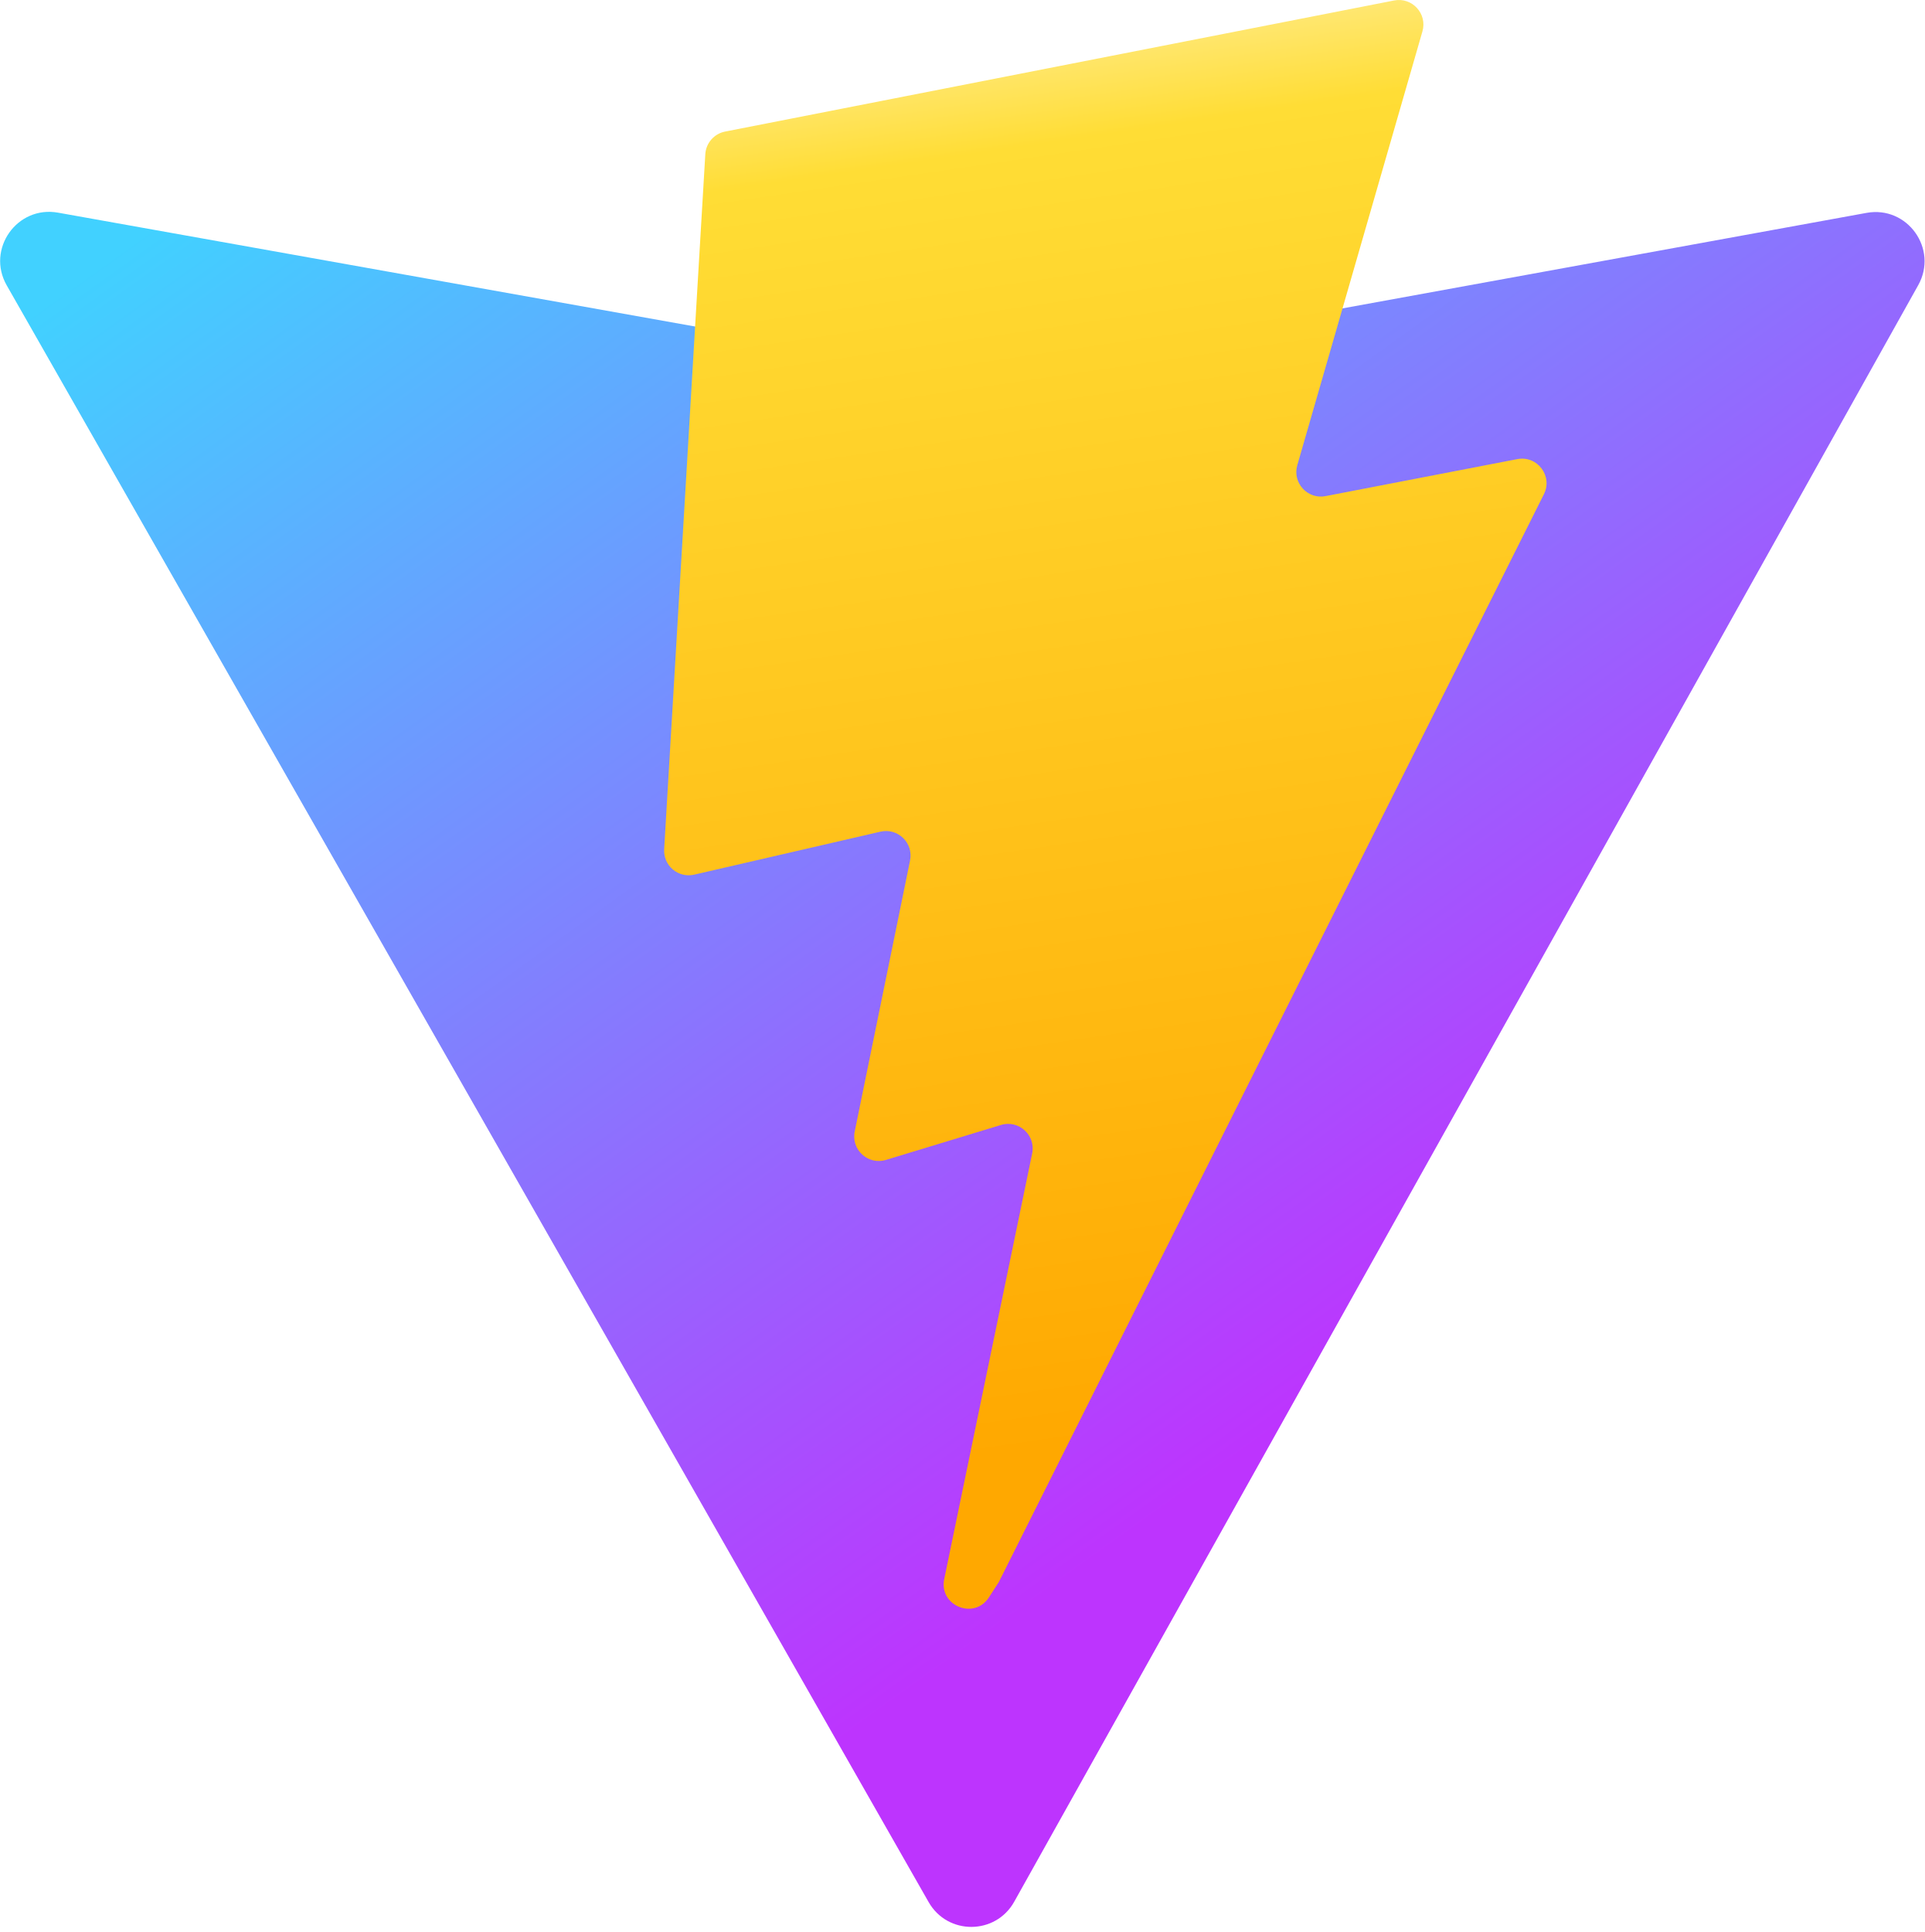
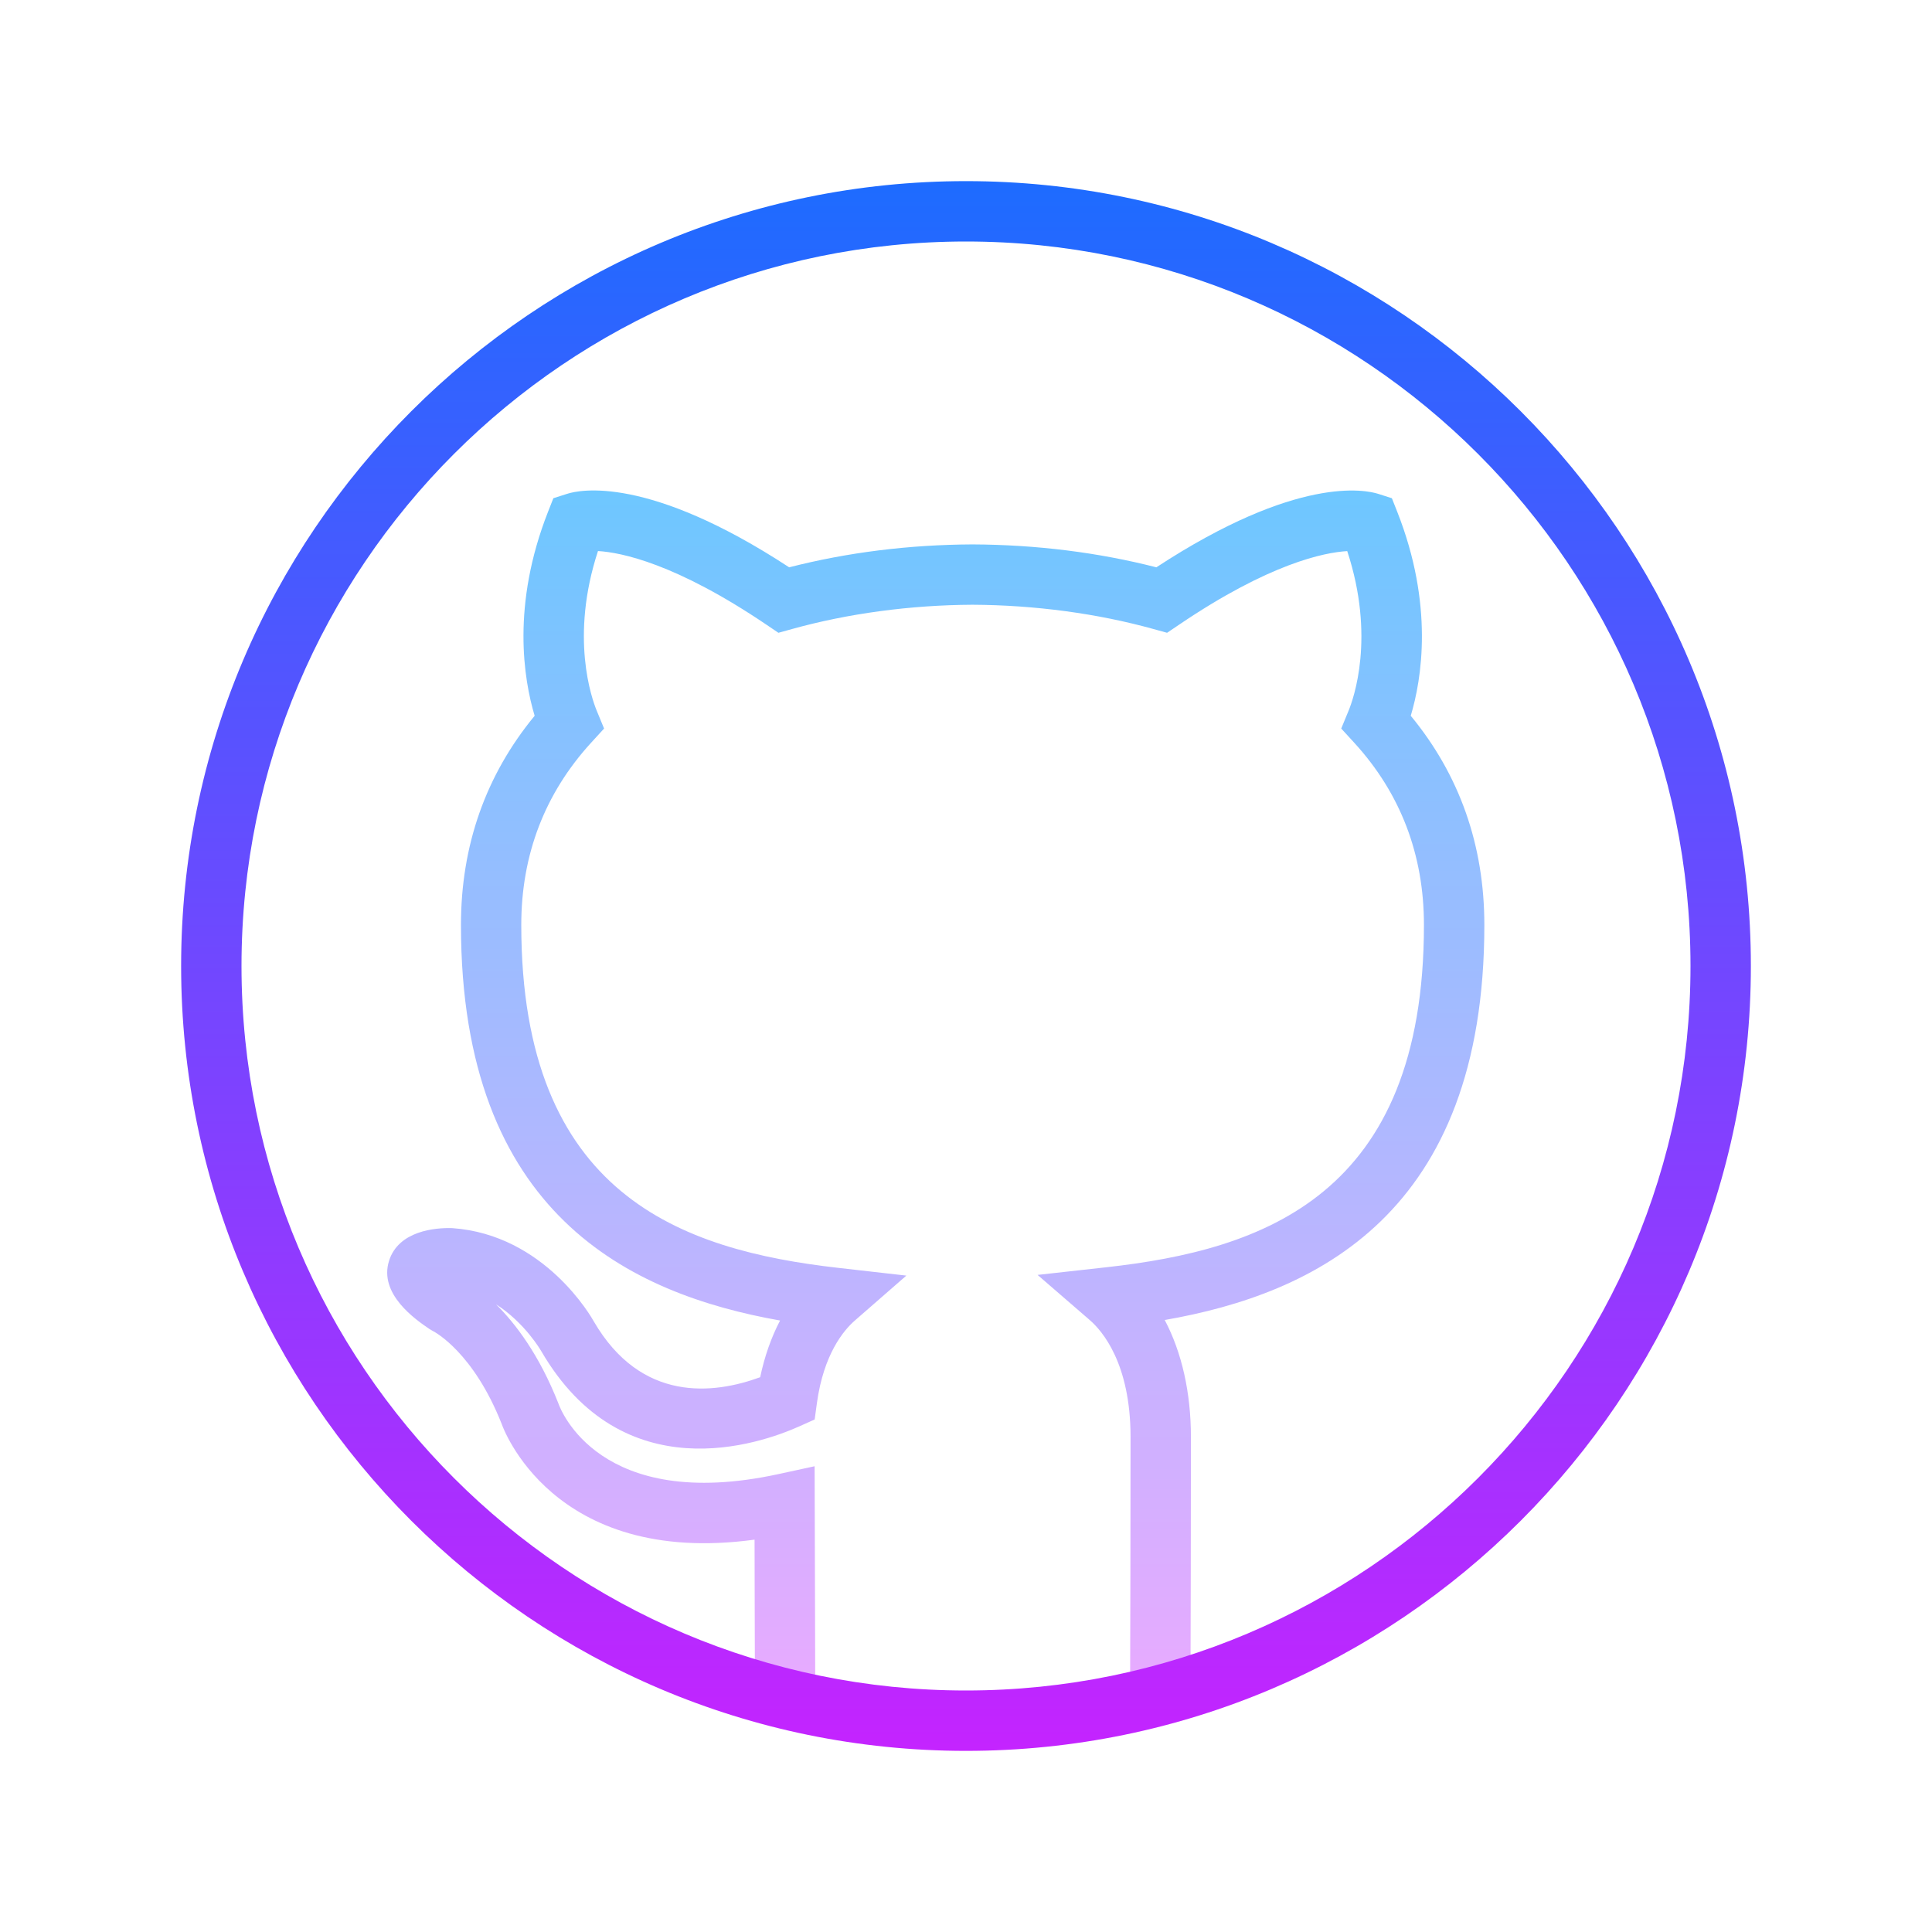
- <svg xmlns="http://www.w3.org/2000/svg" aria-hidden="true" role="img" class="iconify iconify--logos" width="31.88" height="32" preserveAspectRatio="xMidYMid meet" viewBox="0 0 256 257">
-   <defs>
-     <linearGradient id="IconifyId1813088fe1fbc01fb466" x1="-.828%" x2="57.636%" y1="7.652%" y2="78.411%">
-       <stop offset="0%" stop-color="#41D1FF" />
-       <stop offset="100%" stop-color="#BD34FE" />
-     </linearGradient>
-     <linearGradient id="IconifyId1813088fe1fbc01fb467" x1="43.376%" x2="50.316%" y1="2.242%" y2="89.03%">
-       <stop offset="0%" stop-color="#FFEA83" />
-       <stop offset="8.333%" stop-color="#FFDD35" />
-       <stop offset="100%" stop-color="#FFA800" />
-     </linearGradient>
-   </defs>
-   <path fill="url(#IconifyId1813088fe1fbc01fb466)" d="M255.153 37.938L134.897 252.976c-2.483 4.44-8.862 4.466-11.382.048L.875 37.958c-2.746-4.814 1.371-10.646 6.827-9.67l120.385 21.517a6.537 6.537 0 0 0 2.322-.004l117.867-21.483c5.438-.991 9.574 4.796 6.877 9.62Z" />
-   <path fill="url(#IconifyId1813088fe1fbc01fb467)" d="M185.432.063L96.44 17.501a3.268 3.268 0 0 0-2.634 3.014l-5.474 92.456a3.268 3.268 0 0 0 3.997 3.378l24.777-5.718c2.318-.535 4.413 1.507 3.936 3.838l-7.361 36.047c-.495 2.426 1.782 4.5 4.151 3.78l15.304-4.649c2.372-.72 4.652 1.36 4.15 3.788l-11.698 56.621c-.732 3.542 3.979 5.473 5.943 2.437l1.313-2.028l72.516-144.72c1.215-2.423-.88-5.186-3.54-4.672l-25.505 4.922c-2.396.462-4.435-1.77-3.759-4.114l16.646-57.705c.677-2.35-1.37-4.583-3.769-4.113Z" />
+ <svg xmlns="http://www.w3.org/2000/svg" viewBox="0 0 64 64" width="64px" height="64px">
+   <linearGradient id="KpzH_ttTMIjq8dhx1zD2pa" x1="30.999" x2="30.999" y1="16" y2="55.342" gradientUnits="userSpaceOnUse" spreadMethod="reflect">
+     <stop offset="0" stop-color="#6dc7ff" />
+     <stop offset="1" stop-color="#e6abff" />
+   </linearGradient>
+   <path fill="url(#KpzH_ttTMIjq8dhx1zD2pa)" d="M25.008,56.007c-0.003-0.368-0.006-1.962-0.009-3.454l-0.003-1.55 c-6.729,0.915-8.358-3.78-8.376-3.83c-0.934-2.368-2.211-3.045-2.266-3.073l-0.124-0.072c-0.463-0.316-1.691-1.157-1.342-2.263 c0.315-0.997,1.536-1.1,2.091-1.082c3.074,0.215,4.63,2.978,4.694,3.095c1.569,2.689,3.964,2.411,5.509,1.844 c0.144-0.688,0.367-1.32,0.659-1.878C20.885,42.865,15.27,40.229,15.27,30.64c0-2.633,0.82-4.96,2.441-6.929 c-0.362-1.206-0.774-3.666,0.446-6.765l0.174-0.442l0.452-0.144c0.416-0.137,2.688-0.624,7.359,2.433 c1.928-0.494,3.969-0.749,6.074-0.759c2.115,0.01,4.158,0.265,6.09,0.759c4.667-3.058,6.934-2.565,7.351-2.433l0.451,0.145 l0.174,0.44c1.225,3.098,0.813,5.559,0.451,6.766c1.618,1.963,2.438,4.291,2.438,6.929c0,9.591-5.621,12.219-10.588,13.087 c0.563,1.065,0.868,2.402,0.868,3.878c0,1.683-0.007,7.204-0.015,8.402l-2-0.014c0.008-1.196,0.015-6.708,0.015-8.389 c0-2.442-0.943-3.522-1.35-3.874l-1.73-1.497l2.274-0.253c5.205-0.578,10.525-2.379,10.525-11.341c0-2.33-0.777-4.361-2.31-6.036 l-0.43-0.469l0.242-0.587c0.166-0.401,0.894-2.442-0.043-5.291c-0.758,0.045-2.568,0.402-5.584,2.447l-0.384,0.259l-0.445-0.123 c-1.863-0.518-3.938-0.796-6.001-0.806c-2.052,0.01-4.124,0.288-5.984,0.806l-0.445,0.123l-0.383-0.259 c-3.019-2.044-4.833-2.404-5.594-2.449c-0.935,2.851-0.206,4.892-0.04,5.293l0.242,0.587l-0.429,0.469 c-1.536,1.681-2.314,3.712-2.314,6.036c0,8.958,5.31,10.77,10.504,11.361l2.252,0.256l-1.708,1.49 c-0.372,0.325-1.03,1.112-1.254,2.727l-0.075,0.549l-0.506,0.227c-1.321,0.592-5.839,2.162-8.548-2.485 c-0.015-0.025-0.544-0.945-1.502-1.557c0.646,0.639,1.433,1.673,2.068,3.287c0.066,0.19,1.357,3.622,7.28,2.339l1.206-0.262 l0.012,3.978c0.003,1.487,0.006,3.076,0.009,3.444L25.008,56.007z" />
+   <linearGradient id="KpzH_ttTMIjq8dhx1zD2pb" x1="32" x2="32" y1="5" y2="59.167" gradientUnits="userSpaceOnUse" spreadMethod="reflect">
+     <stop offset="0" stop-color="#1a6dff" />
+     <stop offset="1" stop-color="#c822ff" />
+   </linearGradient>
+   <path fill="url(#KpzH_ttTMIjq8dhx1zD2pb)" d="M32,58C17.663,58,6,46.337,6,32S17.663,6,32,6s26,11.663,26,26S46.337,58,32,58z M32,8 C18.767,8,8,18.767,8,32s10.767,24,24,24s24-10.767,24-24S45.233,8,32,8z" />
</svg>
